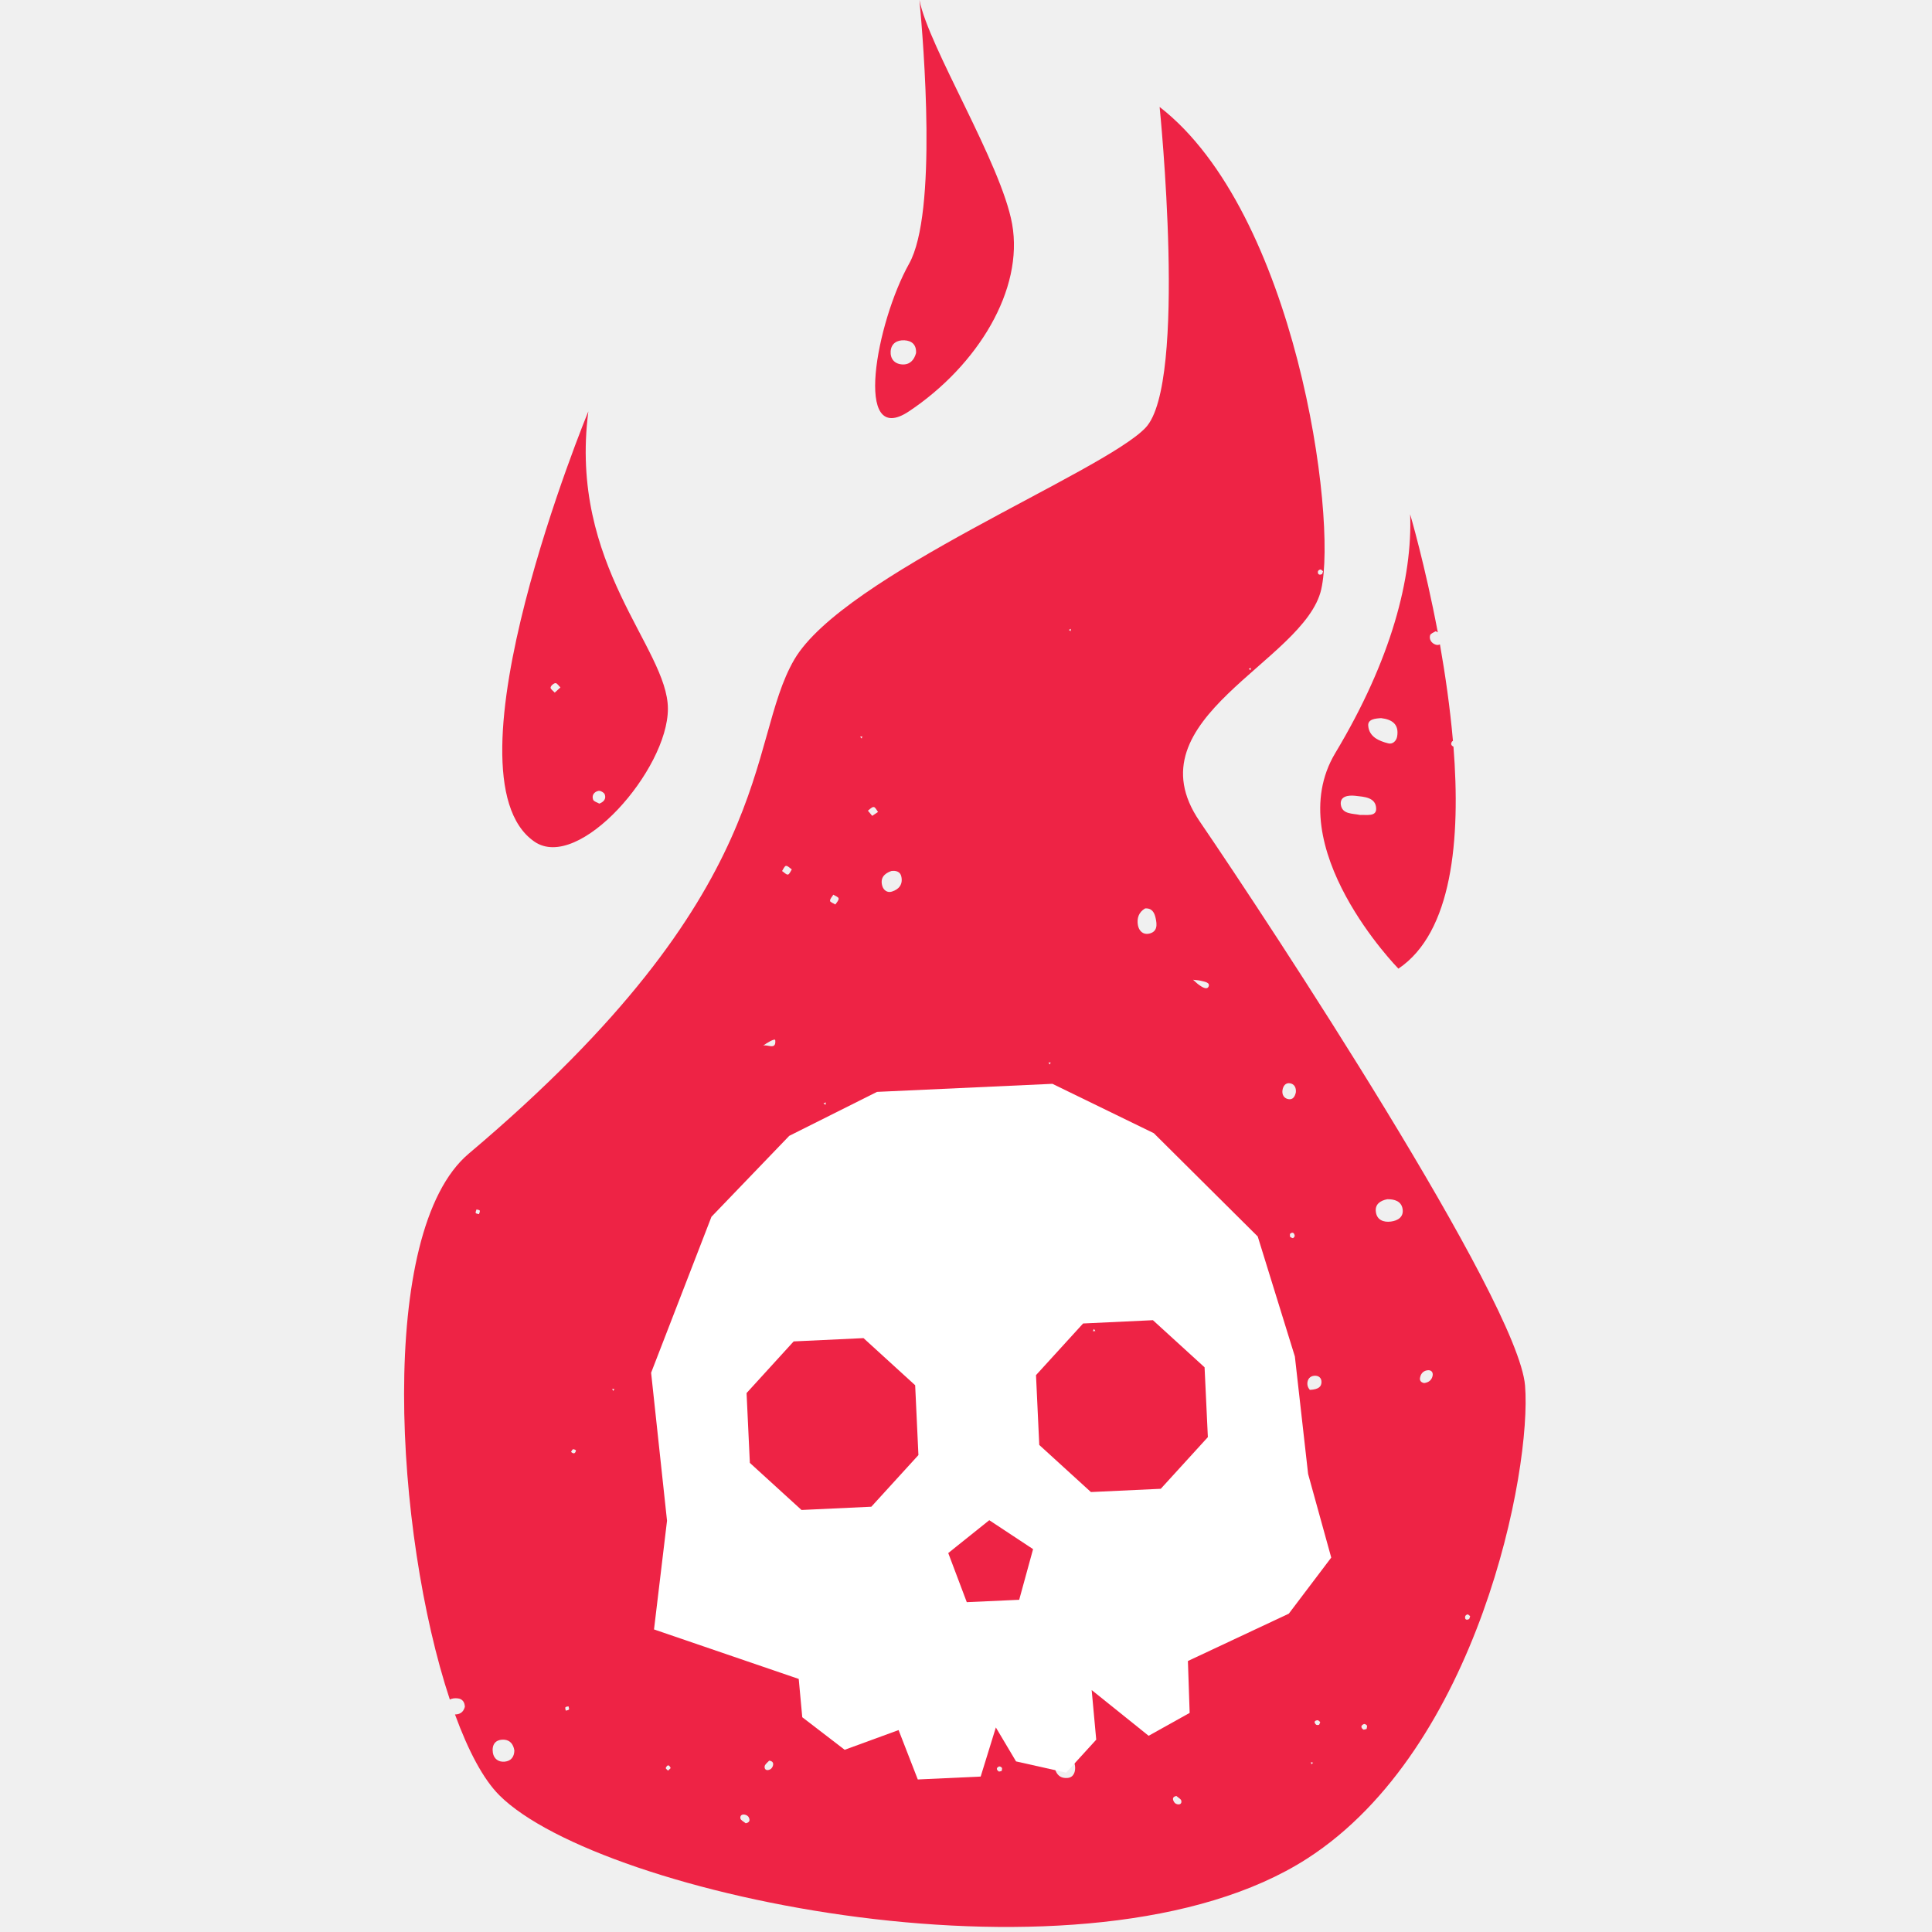
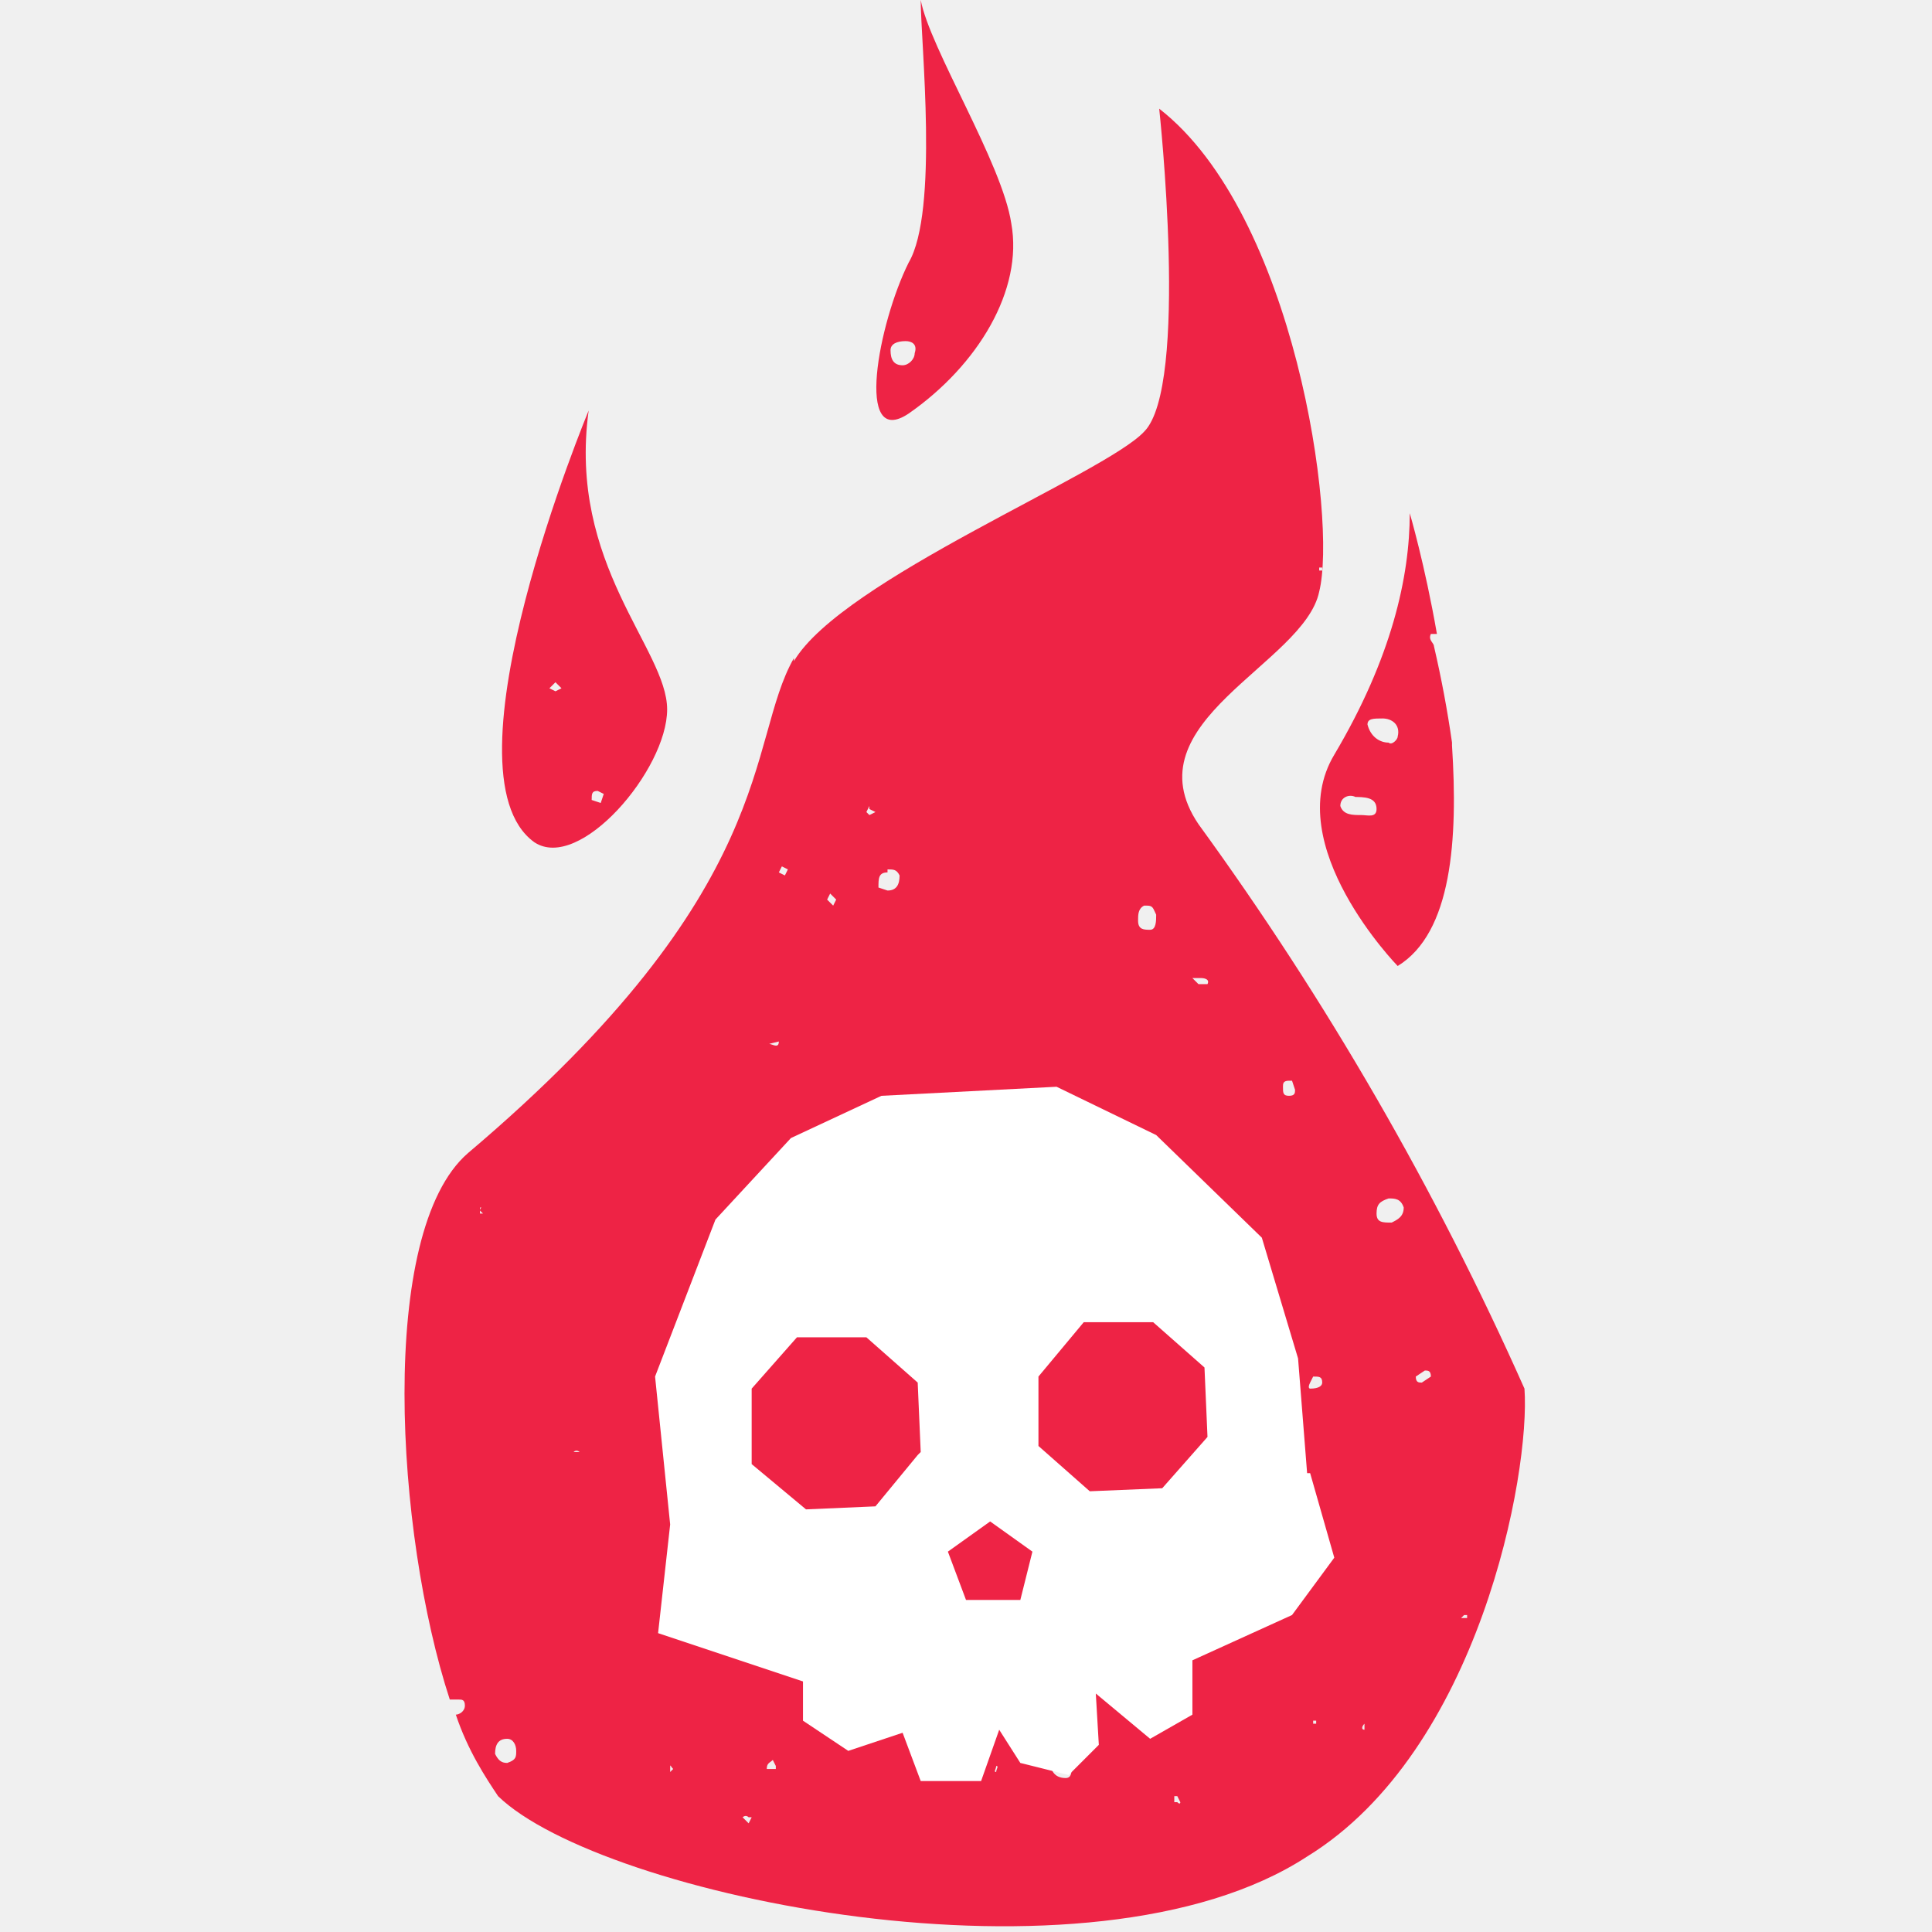
- <svg xmlns="http://www.w3.org/2000/svg" width="64" height="64" viewBox="0 0 64 64" fill="none">
-   <path d="M26.312 21.848C24.685 24.642 25.923 29.448 15.528 38.216C12.471 40.797 13.081 50.811 14.901 56.299C14.976 56.261 15.068 56.249 15.165 56.261C15.319 56.278 15.395 56.387 15.399 56.542C15.349 56.726 15.227 56.793 15.072 56.793C15.512 57.997 16.009 58.939 16.541 59.47C19.875 62.804 36.084 66.213 43.304 61.566C48.967 57.918 50.749 48.69 50.519 45.896C50.285 43.102 42.066 30.615 39.736 27.202C37.41 23.789 43.224 21.927 43.768 19.522C44.312 17.117 42.915 7.032 38.414 3.543C38.414 3.543 39.346 12.695 37.949 14.168C36.552 15.644 27.944 19.058 26.312 21.848ZM15.867 40.22C15.83 40.207 15.771 40.207 15.759 40.182C15.746 40.153 15.775 40.107 15.784 40.065C15.821 40.077 15.88 40.077 15.892 40.102C15.905 40.132 15.88 40.178 15.867 40.22ZM16.721 58.357C16.516 58.378 16.361 58.265 16.327 58.064C16.286 57.797 16.407 57.617 16.696 57.629C16.901 57.642 17.009 57.788 17.039 57.989C17.034 58.202 16.926 58.336 16.721 58.357ZM18.846 56.63C18.829 56.655 18.774 56.655 18.741 56.667C18.737 56.63 18.716 56.584 18.729 56.558C18.745 56.533 18.8 56.533 18.833 56.525C18.841 56.563 18.862 56.609 18.846 56.63ZM18.917 48.096C18.938 48.067 18.954 48.017 18.984 48.008C19.013 48 19.084 48.042 19.08 48.046C19.059 48.155 19 48.172 18.917 48.096ZM20.318 46.076L20.276 46.013L20.352 46.009L20.318 46.076ZM22.129 58.654C22.1 58.625 22.046 58.583 22.054 58.566C22.108 58.449 22.167 58.453 22.217 58.571C22.188 58.6 22.159 58.629 22.129 58.654ZM24.702 60.398C24.639 60.344 24.535 60.298 24.526 60.235C24.509 60.131 24.597 60.081 24.706 60.122C24.744 60.135 24.79 60.168 24.806 60.206C24.857 60.311 24.819 60.377 24.702 60.398ZM24.719 49.611C24.539 49.585 24.346 49.531 24.292 49.339C24.246 49.184 24.38 49.108 24.526 49.071C24.76 49.071 24.978 49.142 25.003 49.418C25.016 49.569 24.869 49.631 24.719 49.611ZM25.279 34.639C25.405 34.543 25.672 34.389 25.681 34.455C25.718 34.803 25.421 34.585 25.279 34.639ZM25.513 58.612C25.409 58.667 25.317 58.629 25.329 58.516C25.334 58.449 25.425 58.386 25.48 58.324C25.593 58.336 25.639 58.403 25.597 58.512C25.58 58.554 25.547 58.596 25.513 58.612ZM25.651 55.203C25.622 55.22 25.559 55.22 25.543 55.199C25.463 55.12 25.484 55.057 25.601 55.044C25.631 55.04 25.664 55.082 25.697 55.103C25.681 55.136 25.677 55.186 25.651 55.203ZM26.099 28.971C26.04 28.976 25.974 28.896 25.907 28.854C25.948 28.792 25.99 28.687 26.036 28.683C26.099 28.679 26.166 28.758 26.229 28.8C26.191 28.859 26.149 28.967 26.099 28.971ZM43.442 58.445L43.425 58.374L43.5 58.391L43.442 58.445ZM43.693 57.136C43.668 57.148 43.609 57.148 43.592 57.127C43.517 57.052 43.542 56.993 43.647 56.985C43.672 56.981 43.705 57.023 43.734 57.044C43.718 57.077 43.714 57.123 43.693 57.136ZM48.616 53.48C48.645 53.48 48.67 53.517 48.7 53.538C48.687 53.572 48.683 53.622 48.662 53.635C48.57 53.681 48.516 53.643 48.537 53.542C48.541 53.517 48.587 53.48 48.616 53.48ZM47.319 45.39C47.424 45.39 47.478 45.469 47.457 45.574C47.428 45.72 47.324 45.796 47.177 45.816C47.072 45.796 47.018 45.733 47.043 45.628C47.072 45.482 47.173 45.394 47.319 45.39ZM45.956 39.726C46.198 39.722 46.42 39.793 46.462 40.044C46.508 40.312 46.307 40.437 46.073 40.466C45.834 40.496 45.617 40.416 45.579 40.157C45.537 39.898 45.717 39.772 45.956 39.726ZM45.182 57.111C45.207 57.102 45.266 57.132 45.282 57.161C45.295 57.19 45.274 57.236 45.27 57.274C45.232 57.282 45.178 57.307 45.157 57.291C45.069 57.224 45.081 57.152 45.182 57.111ZM43.534 45.574C43.672 45.561 43.781 45.637 43.776 45.787C43.772 45.921 43.701 46.026 43.387 46.042C43.404 46.042 43.304 45.975 43.308 45.825C43.312 45.691 43.392 45.586 43.534 45.574ZM39.811 41.115L39.752 41.052L39.832 41.031L39.811 41.115ZM42.831 41.014C42.806 41.019 42.768 40.989 42.735 40.972C42.735 40.935 42.722 40.885 42.739 40.868C42.814 40.805 42.873 40.834 42.889 40.935C42.894 40.956 42.856 41.006 42.831 41.014ZM42.739 35.886C42.885 35.915 42.94 36.037 42.927 36.183C42.898 36.321 42.831 36.442 42.672 36.409C42.526 36.38 42.463 36.254 42.484 36.112C42.505 35.978 42.584 35.857 42.739 35.886ZM39.522 32.456C39.606 32.468 39.694 32.468 39.777 32.489C39.895 32.519 40.095 32.544 40.037 32.678C39.982 32.807 39.815 32.694 39.715 32.623C39.648 32.577 39.589 32.51 39.522 32.456ZM43.743 18.865C43.772 18.865 43.797 18.903 43.827 18.924C43.814 18.957 43.81 19.008 43.789 19.02C43.697 19.062 43.642 19.02 43.659 18.924C43.663 18.899 43.714 18.865 43.743 18.865ZM41.442 22.128L41.421 22.203L41.367 22.149L41.442 22.128ZM38.97 59.495C39.029 59.549 39.121 59.591 39.133 59.654C39.154 59.754 39.071 59.8 38.97 59.758C38.932 59.746 38.899 59.708 38.882 59.675C38.828 59.574 38.861 59.512 38.97 59.495ZM33.181 58.667C33.147 58.671 33.097 58.696 33.08 58.679C32.997 58.617 33.005 58.554 33.097 58.516C33.118 58.508 33.177 58.537 33.189 58.562C33.206 58.587 33.185 58.629 33.181 58.667ZM38.05 56.144C37.987 56.119 37.949 56.036 37.899 55.977C37.979 55.981 38.071 55.96 38.129 55.998C38.242 56.065 38.33 56.161 38.431 56.249C38.301 56.215 38.167 56.194 38.05 56.144ZM37.933 30.093C38.163 30.076 38.242 30.235 38.28 30.406C38.33 30.624 38.351 30.866 38.062 30.929C37.866 30.971 37.728 30.837 37.694 30.645C37.657 30.419 37.719 30.218 37.933 30.093ZM36.239 44.022L36.285 44.093L36.201 44.097L36.239 44.022ZM35.473 20.831L35.469 20.907L35.406 20.865L35.473 20.831ZM35.138 57.956C35.448 57.993 35.569 58.215 35.611 58.495C35.636 58.683 35.569 58.88 35.364 58.897C35.017 58.926 34.938 58.646 34.9 58.374C34.879 58.194 34.908 58.018 35.138 57.956ZM34.808 35.196L34.77 35.263L34.733 35.196H34.808ZM31.562 46.36C31.616 46.419 31.666 46.477 31.721 46.532C31.679 46.599 31.637 46.666 31.595 46.733C31.541 46.674 31.453 46.62 31.449 46.561C31.441 46.494 31.52 46.427 31.562 46.36ZM31.273 56.759C31.541 56.772 31.867 56.822 31.909 57.127C31.951 57.441 31.637 57.399 31.428 57.424C31.169 57.374 30.817 57.428 30.784 57.077C30.763 56.805 31.043 56.747 31.273 56.759ZM29.525 28.854C29.692 28.829 29.822 28.884 29.855 29.026C29.918 29.285 29.788 29.461 29.542 29.536C29.395 29.582 29.27 29.49 29.228 29.352C29.148 29.084 29.295 28.934 29.525 28.854ZM28.943 26.734C28.994 26.734 29.04 26.838 29.086 26.897C29.023 26.939 28.956 26.985 28.893 27.026C28.847 26.968 28.801 26.913 28.751 26.855C28.814 26.809 28.881 26.729 28.943 26.734ZM28.747 40.801C29.023 40.839 29.065 41.073 29.115 41.286C29.132 41.353 29.056 41.512 29.044 41.508C28.772 41.462 28.755 41.211 28.667 41.019C28.692 40.943 28.73 40.801 28.747 40.801ZM28.563 24.391L28.546 24.466L28.492 24.408L28.563 24.391ZM27.605 29.637C27.668 29.678 27.776 29.716 27.78 29.762C27.789 29.825 27.714 29.896 27.672 29.963C27.609 29.921 27.5 29.888 27.496 29.842C27.492 29.775 27.567 29.703 27.605 29.637ZM27.358 36.518L27.346 36.601L27.279 36.551L27.358 36.518Z" fill="#EE2345" />
-   <path d="M17.703 27.88C19.172 28.892 22.125 25.495 22.125 23.479C22.125 21.463 18.829 18.744 19.49 13.628C19.485 13.628 14.52 25.688 17.703 27.88ZM19.828 26.198C19.891 26.186 20.012 26.257 20.033 26.315C20.088 26.466 19.996 26.566 19.854 26.621C19.782 26.579 19.674 26.554 19.648 26.491C19.594 26.345 19.682 26.227 19.828 26.198ZM18.402 22.63C18.452 22.626 18.511 22.722 18.565 22.772C18.507 22.827 18.448 22.877 18.377 22.944C18.327 22.889 18.23 22.823 18.239 22.776C18.247 22.714 18.339 22.634 18.402 22.63Z" fill="#EE2345" />
-   <path d="M30.114 8.738C29.027 10.679 28.253 14.866 30.114 13.624C32.394 12.101 33.917 9.592 33.528 7.421C33.168 5.413 30.759 1.552 30.458 0C30.591 1.426 31.06 7.053 30.114 8.738ZM29.884 12.072C29.629 12.055 29.487 11.884 29.504 11.633C29.525 11.374 29.717 11.261 29.96 11.273C30.211 11.286 30.361 11.424 30.345 11.696C30.282 11.934 30.131 12.089 29.884 12.072Z" fill="#EE2345" />
-   <path d="M46.324 32.088C48.11 30.887 48.39 27.8 48.148 24.734C48.072 24.697 48.047 24.638 48.102 24.563C48.106 24.554 48.122 24.55 48.131 24.546C48.035 23.442 47.876 22.346 47.7 21.346C47.658 21.367 47.604 21.375 47.545 21.35C47.42 21.304 47.336 21.183 47.374 21.045C47.39 20.986 47.491 20.953 47.558 20.911C47.587 20.919 47.604 20.936 47.629 20.948C47.206 18.706 46.713 17.037 46.713 17.037C46.792 19.133 46.094 21.848 44.232 24.947C42.371 28.055 46.324 32.088 46.324 32.088ZM45.751 23.789C46.102 23.831 46.353 23.981 46.282 24.399C46.257 24.542 46.136 24.663 45.989 24.625C45.675 24.546 45.353 24.408 45.324 24.04C45.307 23.826 45.55 23.801 45.751 23.789ZM44.889 26.361C45.182 26.395 45.583 26.407 45.587 26.792C45.592 27.06 45.261 26.985 45.056 26.997C44.805 26.943 44.462 26.98 44.416 26.654C44.383 26.366 44.676 26.34 44.889 26.361Z" fill="#EE2345" />
-   <path d="M43.333 48.828L42.894 44.934L41.664 40.96L38.221 37.538L34.862 35.903L29.052 36.17L26.145 37.626L23.568 40.307L21.569 45.474L22.096 50.376L21.665 53.977L26.459 55.617L26.576 56.885L27.981 57.964L29.767 57.311L30.403 58.947L32.486 58.851L32.989 57.224L33.658 58.349L35.318 58.721L36.314 57.629L36.163 55.985L38.05 57.5L39.409 56.742L39.351 55.023L42.693 53.455L44.099 51.597L43.333 48.828ZM30.424 48.201L28.864 49.912L26.551 50.02L24.84 48.46L24.731 46.147L26.291 44.436L28.605 44.327L30.316 45.888L30.424 48.201ZM33.762 52.995L32.026 53.074L31.412 51.447L32.771 50.359L34.222 51.317L33.762 52.995ZM40.012 47.607L38.452 49.318L36.138 49.426L34.427 47.866L34.319 45.553L35.879 43.842L38.192 43.733L39.903 45.294L40.012 47.607Z" fill="white" />
+ <svg xmlns="http://www.w3.org/2000/svg" width="64" height="64" fill="none">
+   <path fill="#EE2345" d="M26.3 21.8c-1.6 2.8-.4 7.6-10.8 16.4-3 2.6-2.4 12.6-.6 18.1h.3c.1 0 .2 0 .2.2s-.2.3-.3.3c.4 1.2 1 2.1 1.4 2.7 3.4 3.3 19.6 6.7 26.8 2C49 58 50.7 48.8 50.5 46a103 103 0 0 0-10.8-18.7c-2.3-3.4 3.5-5.3 4-7.7.6-2.4-.8-12.5-5.3-16 0 0 1 9.2-.5 10.7-1.3 1.4-10 4.9-11.6 7.6ZM16 40.2h-.1V40c.1 0 0 0 0 .1Zm.8 18.2c-.2 0-.3-.1-.4-.3 0-.3.1-.5.4-.5.2 0 .3.2.3.4s0 .3-.3.4Zm2.1-1.8Zm.1-8.5c.1-.1.2 0 .2 0h-.2Zm1.4-2Zm1.8 12.6v-.1c0-.2 0-.1.1 0Zm2.6 1.7-.2-.2s.1-.1.2 0h.1l-.1.2Zm0-10.8c-.2 0-.4 0-.4-.3 0-.1 0-.2.2-.2.3 0 .5 0 .5.3 0 .2-.1.2-.3.2Zm.6-15 .4-.1c0 .3-.3 0-.4.1Zm.2 24h-.2c0-.2.1-.2.2-.3l.1.2v.1Zm.2-3.4h-.2l.1-.2.1.1v.1ZM26 29l-.2-.1.1-.2.2.1-.1.2Zm17.3 29.4h.1Zm.3-1.3h-.1V57h.1v.1Zm5-3.6v.1h-.2l.1-.1Zm-1.4-8.1c.1 0 .2 0 .2.2l-.3.2c-.1 0-.2 0-.2-.2l.3-.2ZM46 39.7c.2 0 .4 0 .5.3 0 .3-.2.4-.4.5-.3 0-.5 0-.5-.3s.1-.4.4-.5Zm-.8 17.4v.2c-.1 0-.1-.1 0-.2Zm-1.7-11.5c.2 0 .3 0 .3.2 0 .1-.1.2-.4.2 0 0-.1 0 0-.2l.1-.2ZM39.8 41Zm3 0v-.2.1Zm0-5.2.1.3c0 .1 0 .2-.2.2s-.2-.1-.2-.3c0-.1 0-.2.2-.2Zm-3.3-3.4h.3s.3 0 .2.2h-.3l-.2-.2Zm4.2-13.6h.1v.1h-.1v-.1ZM41.4 22v.1ZM39 59.5l.1.2s0 .1-.1 0h-.1v-.2Zm-5.8-.8H33c-.1 0 0-.1 0-.2.1 0 0 .1 0 .2ZM38 56 38 56h.2l.3.2H38Zm0-26c.2 0 .2.1.3.3 0 .2 0 .5-.2.5s-.4 0-.4-.3c0-.2 0-.4.2-.5Zm-1.8 14Zm-.7-23.3v.1ZM35 58c.3 0 .5.2.5.5 0 .2 0 .4-.2.4-.4 0-.5-.3-.5-.5s0-.4.2-.4Zm-.3-22.8Zm-3.2 11.2.1.1-.1.2-.2-.1.2-.2Zm-.3 10.4c.2 0 .6 0 .6.3s-.3.3-.5.3-.6 0-.6-.3.2-.4.5-.3Zm-1.8-28c.2 0 .3 0 .4.2 0 .3-.1.5-.4.5l-.3-.1c0-.3 0-.5.3-.5Zm-.6-2 .2.1-.2.1-.1-.1.1-.2Zm-.2 14c.3 0 .4.3.4.5v.2c-.3 0-.3-.3-.4-.5v-.2Zm-.1-16.4h-.1Zm-1 5.2.2.2-.1.2-.2-.2.1-.2Zm-.2 7h-.1ZM17.7 27.9c1.5 1 4.4-2.4 4.4-4.4 0-2-3.3-4.8-2.6-9.9 0 0-5 12-1.8 14.3Zm2.1-1.7.2.1-.1.3-.3-.1c0-.2 0-.3.2-.3Zm-1.4-3.6.2.2-.2.1-.2-.1.2-.2ZM30.1 8.7c-1 2-1.8 6.2 0 5 2.3-1.6 3.8-4.1 3.4-6.3-.3-2-2.7-5.8-3-7.4 0 1.4.6 7-.4 8.7Zm-.2 3.4c-.3 0-.4-.2-.4-.5 0-.2.2-.3.5-.3.2 0 .4.1.3.4 0 .2-.2.4-.4.4Z" />
+   <path fill="#EE2345" d="M46.3 32c1.8-1.1 2-4.2 1.8-7.3v-.1a37.5 37.5 0 0 0-.6-3.2c0-.1-.2-.2-.1-.4h.2c-.4-2.3-.9-4-.9-4 0 2.1-.6 4.8-2.5 8-1.8 3 2.1 7 2.1 7Zm-.5-8.2c.3 0 .6.2.5.6 0 .1-.2.3-.3.2-.3 0-.6-.2-.7-.6 0-.2.2-.2.5-.2Zm-1 2.6c.4 0 .8 0 .8.4 0 .3-.3.2-.5.2-.3 0-.6 0-.7-.3 0-.3.3-.4.5-.3Z" />
+   <path fill="#fff" d="M43.3 48.8 43 45l-1.2-4-3.5-3.4L35 36l-5.8.3-3 1.4-2.5 2.7-2 5.2.5 4.9-.4 3.6 4.8 1.6V57l1.5 1 1.8-.6.6 1.6h2l.6-1.7.7 1.1 1.6.4 1-1-.1-1.7 1.8 1.5 1.4-.8V55l3.3-1.5 1.4-1.9-.8-2.8Zm-12.9-.6L29 49.9l-2.3.1-1.8-1.5V46l1.5-1.7h2.3l1.7 1.5.1 2.3Zm3.4 4.8H32l-.6-1.6 1.4-1 1.4 1-.4 1.6Zm6.2-5.4-1.5 1.7-2.4.1-1.7-1.5v-2.3l1.5-1.8h2.3l1.7 1.5.1 2.3Z" />
</svg>
